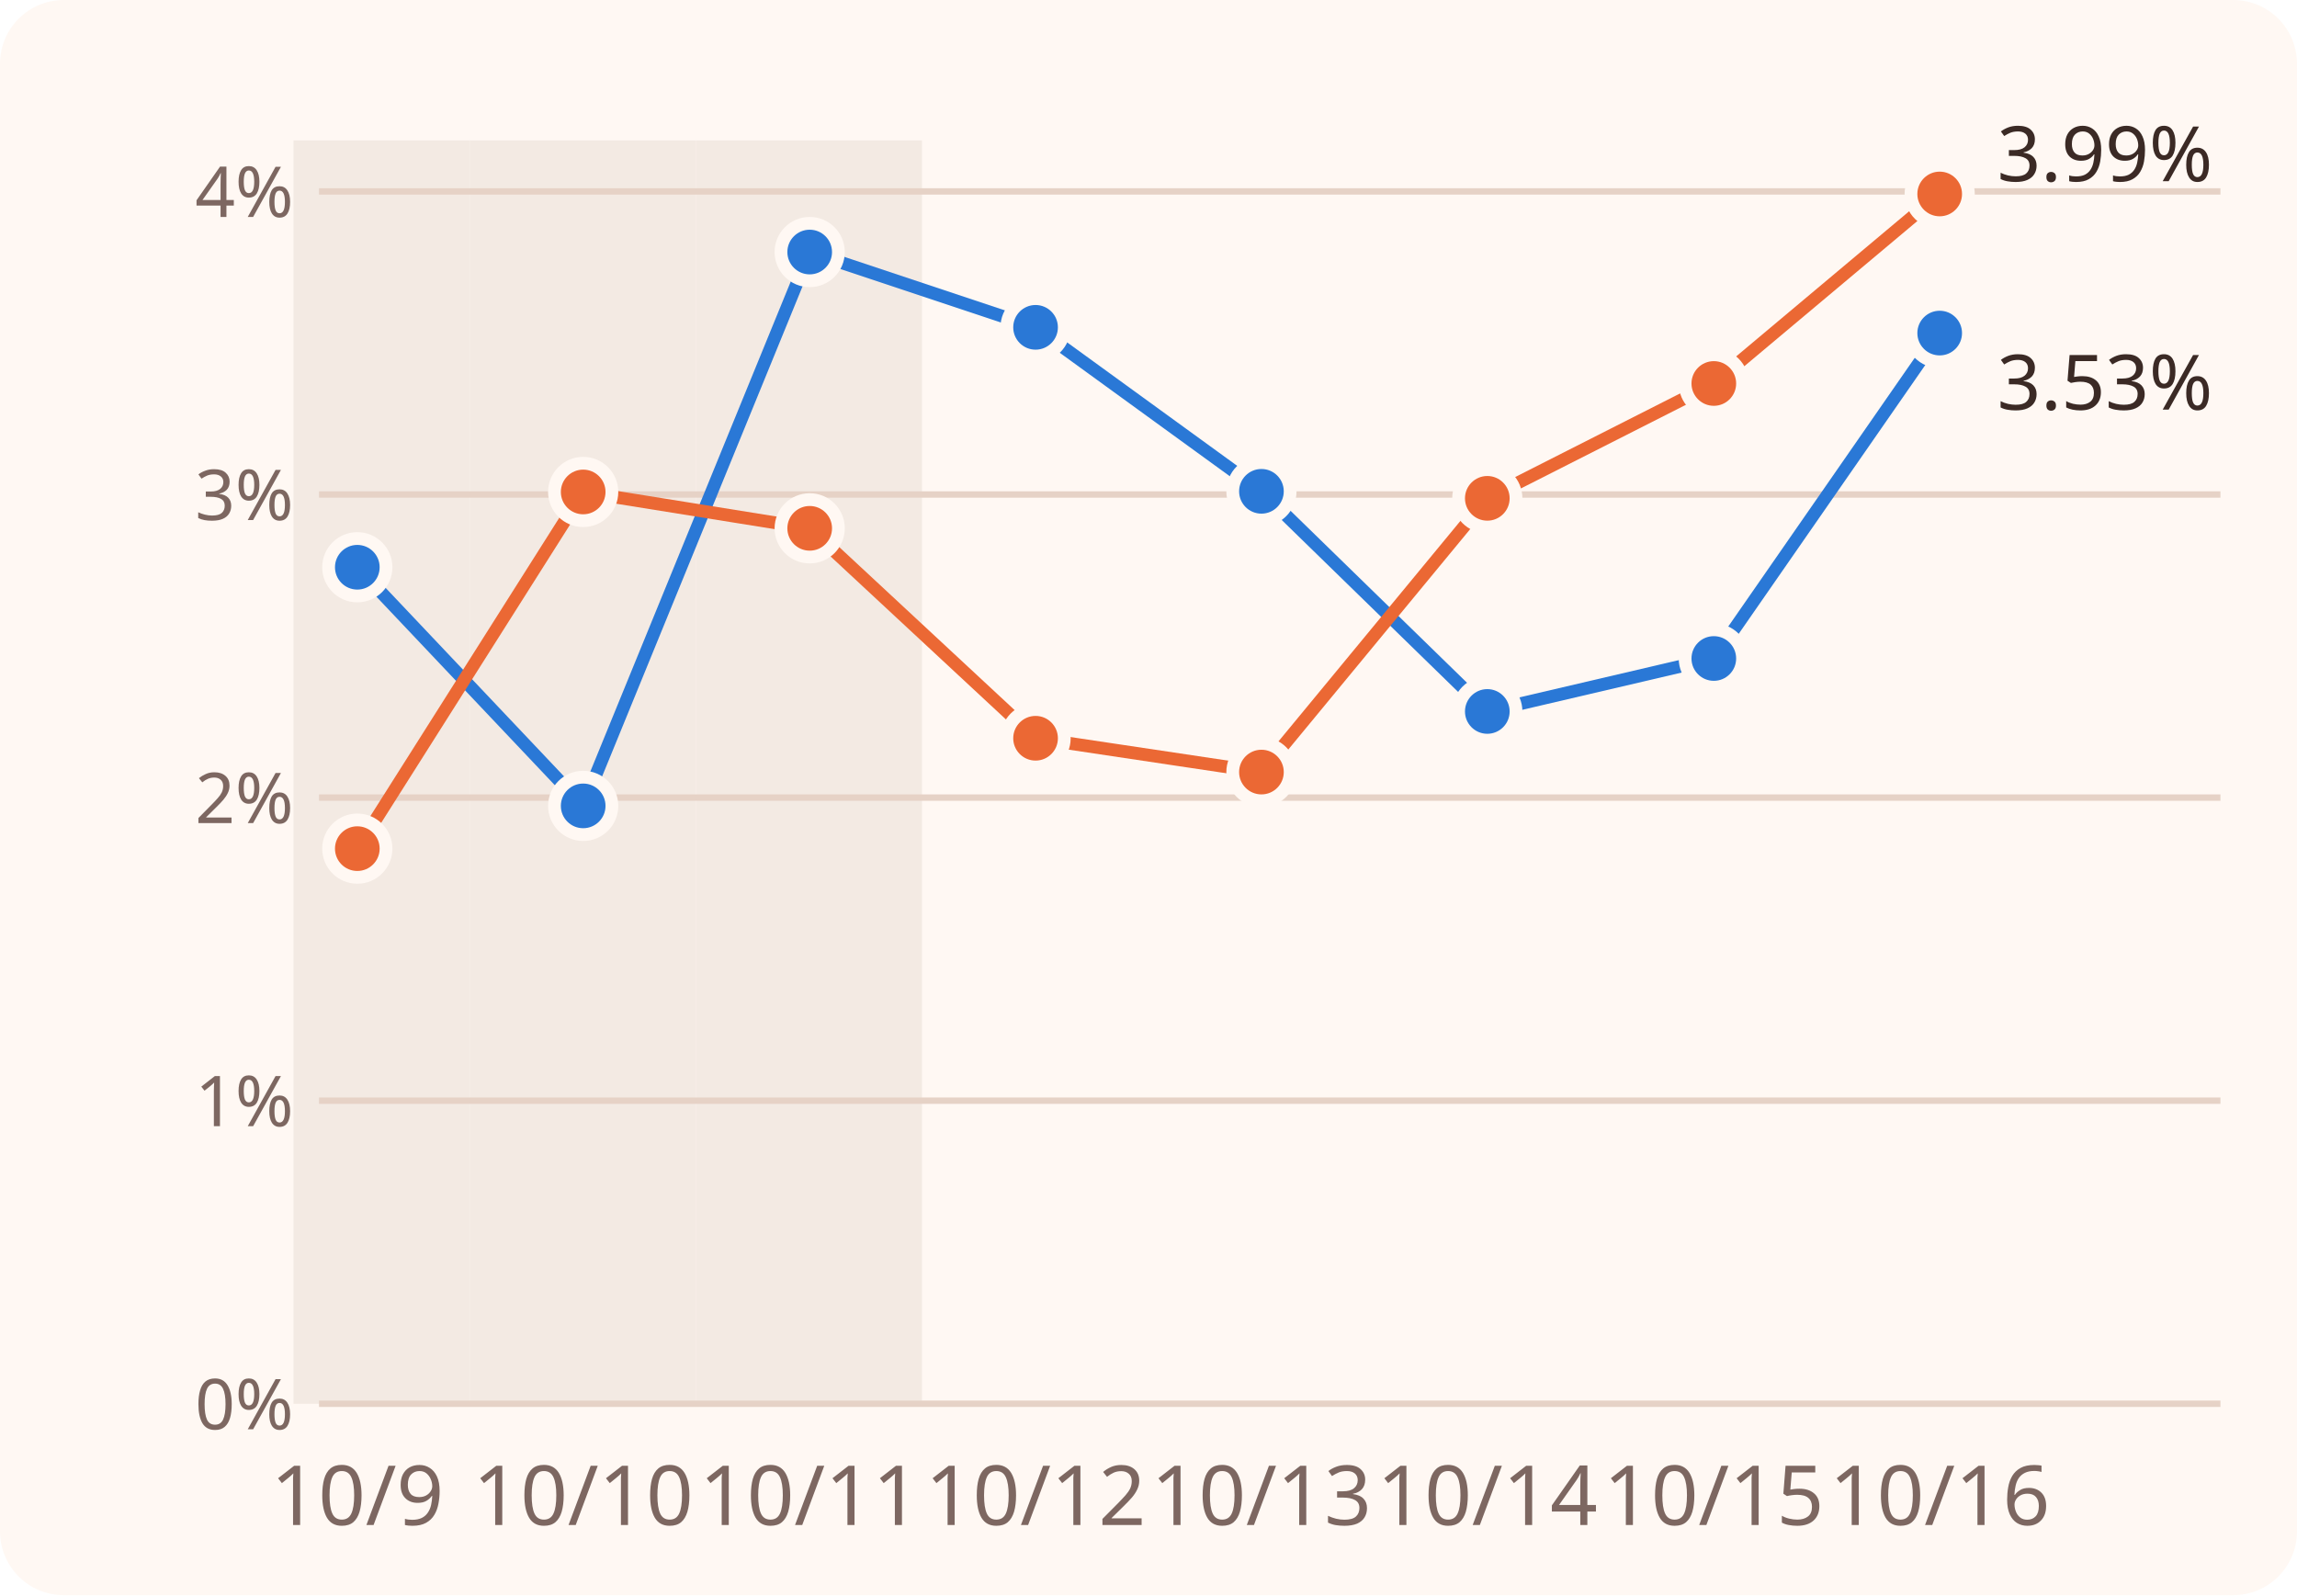
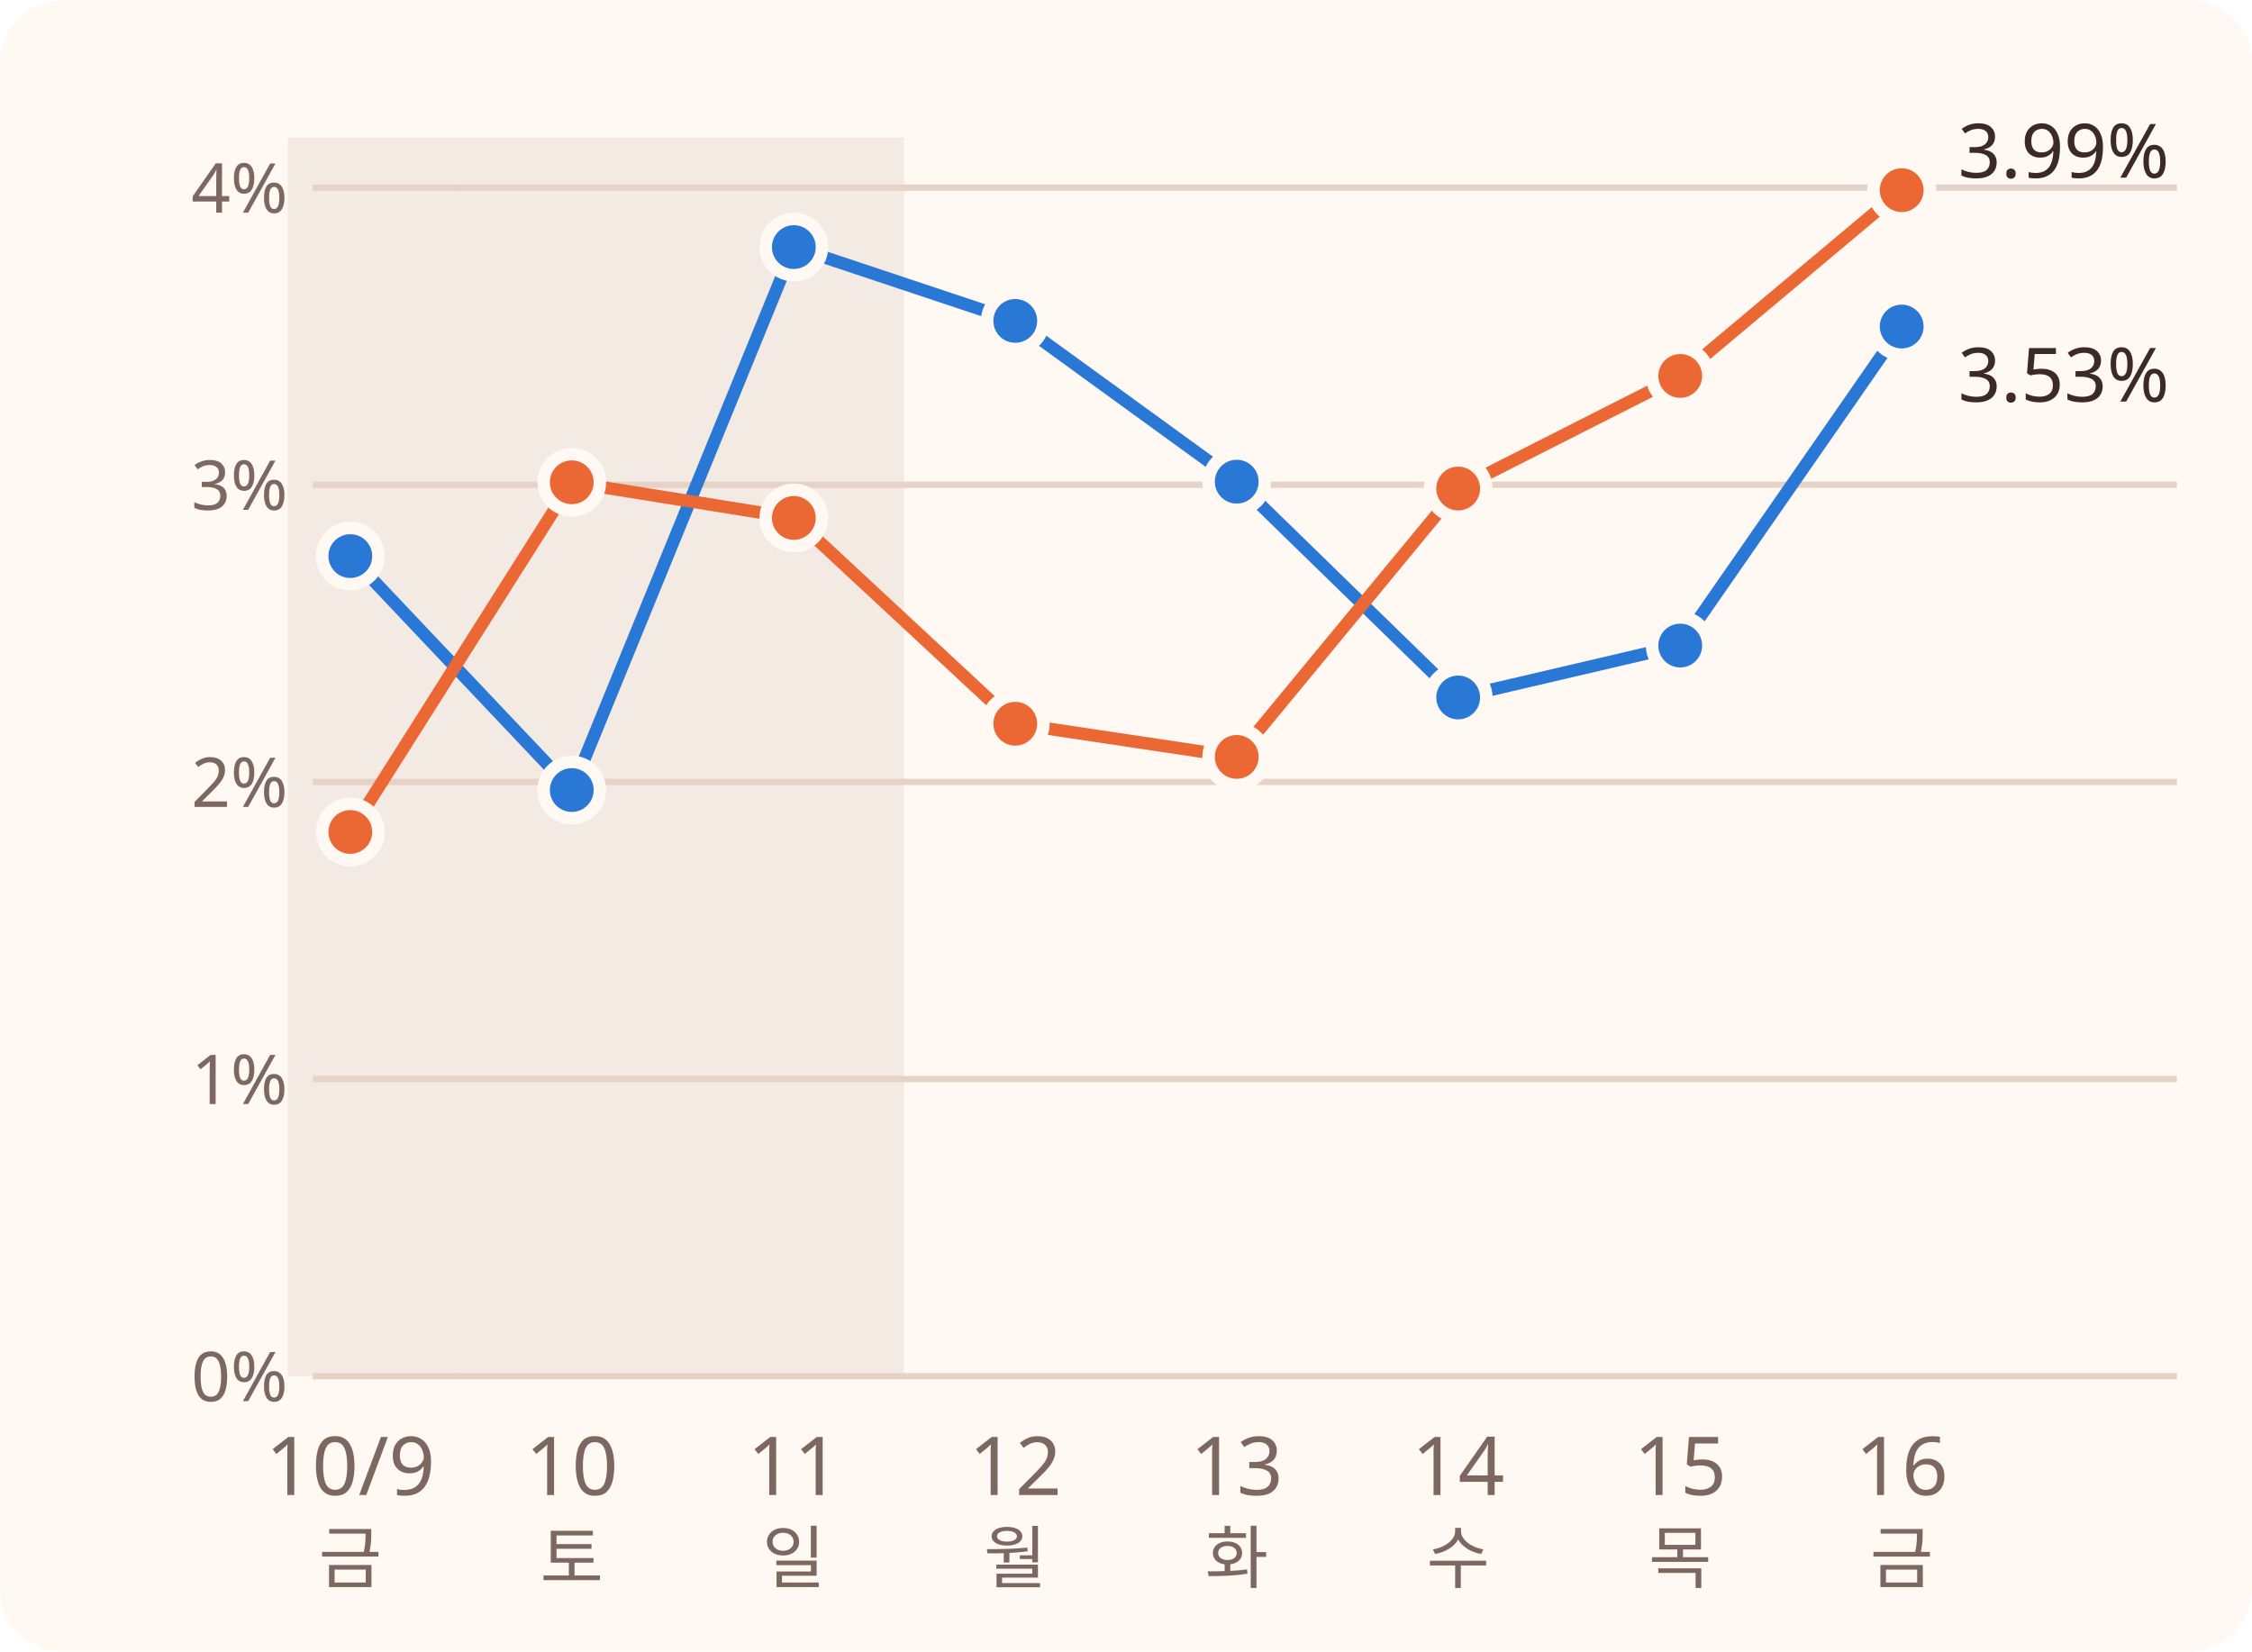
- <svg xmlns="http://www.w3.org/2000/svg" class="vz" viewBox="0 0 360 250" role="img">
+ <svg xmlns="http://www.w3.org/2000/svg" class="vz" viewBox="0 0 360 264" role="img">
  <style>
.vz text{font-family:"Noto Sans KR","Apple SD Gothic Neo",sans-serif}
.vz-t{fill:#3B2A25}.vz-s{fill:#7D6761}.vz-g{stroke:#E6D2C6}
.vz-a{fill:#2a78d6}.vz-b{fill:#eb6834}.vz-la{stroke:#2a78d6}.vz-lb{stroke:#eb6834}.vz-ring{stroke:#FFF8F3}
.vz-off{fill:#F3EAE3}
</style>
  <rect width="100%" height="100%" rx="10" fill="#FFF8F3" />
  <rect class="vz-off" x="46.0" y="22.0" width="27.7" height="198.0" />
  <rect class="vz-off" x="73.7" y="22.0" width="35.4" height="198.0" />
  <rect class="vz-off" x="109.1" y="22.0" width="35.4" height="198.0" />
  <line class="vz-g" x1="50" x2="348" y1="220.0" y2="220.0" />
  <text class="vz-s" x="46.0" y="224.0" text-anchor="end" font-size="11">0%</text>
  <line class="vz-g" x1="50" x2="348" y1="172.5" y2="172.5" />
  <text class="vz-s" x="46.0" y="176.5" text-anchor="end" font-size="11">1%</text>
  <line class="vz-g" x1="50" x2="348" y1="125.0" y2="125.0" />
  <text class="vz-s" x="46.0" y="129.0" text-anchor="end" font-size="11">2%</text>
  <line class="vz-g" x1="50" x2="348" y1="77.5" y2="77.5" />
  <text class="vz-s" x="46.0" y="81.5" text-anchor="end" font-size="11">3%</text>
  <line class="vz-g" x1="50" x2="348" y1="30.0" y2="30.0" />
  <text class="vz-s" x="46.0" y="34.0" text-anchor="end" font-size="11">4%</text>
  <text class="vz-s" x="56.0" y="239.0" text-anchor="middle" font-size="13">10/9</text>
-   <text class="vz-s" x="91.4" y="239.0" text-anchor="middle" font-size="13">10/10</text>
-   <text class="vz-s" x="126.9" y="239.0" text-anchor="middle" font-size="13">10/11</text>
-   <text class="vz-s" x="162.3" y="239.0" text-anchor="middle" font-size="13">10/12</text>
-   <text class="vz-s" x="197.7" y="239.0" text-anchor="middle" font-size="13">10/13</text>
-   <text class="vz-s" x="233.1" y="239.0" text-anchor="middle" font-size="13">10/14</text>
-   <text class="vz-s" x="268.6" y="239.0" text-anchor="middle" font-size="13">10/15</text>
-   <text class="vz-s" x="304.0" y="239.0" text-anchor="middle" font-size="13">10/16</text>
+   <text class="vz-s" x="91.4" y="239.0" text-anchor="middle" font-size="13">10</text>
+   <text class="vz-s" x="126.9" y="239.0" text-anchor="middle" font-size="13">11</text>
+   <text class="vz-s" x="162.3" y="239.0" text-anchor="middle" font-size="13">12</text>
+   <text class="vz-s" x="197.7" y="239.0" text-anchor="middle" font-size="13">13</text>
+   <text class="vz-s" x="233.1" y="239.0" text-anchor="middle" font-size="13">14</text>
+   <text class="vz-s" x="268.6" y="239.0" text-anchor="middle" font-size="13">15</text>
+   <text class="vz-s" x="304.0" y="239.0" text-anchor="middle" font-size="13">16</text>
+   <text class="vz-s" x="56.0" y="253.0" text-anchor="middle" font-size="11">금</text>
+   <text class="vz-s" x="91.4" y="253.0" text-anchor="middle" font-size="11">토</text>
+   <text class="vz-s" x="126.9" y="253.0" text-anchor="middle" font-size="11">일</text>
+   <text class="vz-s" x="162.3" y="253.0" text-anchor="middle" font-size="11">월</text>
+   <text class="vz-s" x="197.7" y="253.0" text-anchor="middle" font-size="11">화</text>
+   <text class="vz-s" x="233.1" y="253.0" text-anchor="middle" font-size="11">수</text>
+   <text class="vz-s" x="268.6" y="253.0" text-anchor="middle" font-size="11">목</text>
+   <text class="vz-s" x="304.0" y="253.0" text-anchor="middle" font-size="11">금</text>
  <path class="vz-la" d="M56.0,88.9 L91.4,126.3 L126.9,39.5 L162.3,51.3 L197.7,77.0 L233.1,111.5 L268.6,103.2 L304.0,52.2" fill="none" stroke-width="2" stroke-linejoin="round" />
  <circle class="vz-a vz-ring" cx="56.0" cy="88.9" r="4.5" stroke-width="2" />
  <circle class="vz-a vz-ring" cx="91.4" cy="126.3" r="4.5" stroke-width="2" />
  <circle class="vz-a vz-ring" cx="126.9" cy="39.5" r="4.5" stroke-width="2" />
  <circle class="vz-a vz-ring" cx="162.3" cy="51.3" r="4.5" stroke-width="2" />
  <circle class="vz-a vz-ring" cx="197.7" cy="77.0" r="4.5" stroke-width="2" />
  <circle class="vz-a vz-ring" cx="233.1" cy="111.5" r="4.5" stroke-width="2" />
  <circle class="vz-a vz-ring" cx="268.6" cy="103.2" r="4.5" stroke-width="2" />
  <circle class="vz-a vz-ring" cx="304.0" cy="52.2" r="4.5" stroke-width="2" />
  <text class="vz-t" x="313.0" y="64.2" text-anchor="start" font-size="12">3.53%</text>
  <path class="vz-lb" d="M56.0,133.0 L91.4,77.1 L126.9,82.8 L162.3,115.7 L197.7,121.0 L233.1,78.1 L268.6,60.1 L304.0,30.4" fill="none" stroke-width="2" stroke-linejoin="round" />
  <circle class="vz-b vz-ring" cx="56.0" cy="133.0" r="4.5" stroke-width="2" />
  <circle class="vz-b vz-ring" cx="91.4" cy="77.1" r="4.5" stroke-width="2" />
  <circle class="vz-b vz-ring" cx="126.9" cy="82.8" r="4.5" stroke-width="2" />
  <circle class="vz-b vz-ring" cx="162.3" cy="115.7" r="4.5" stroke-width="2" />
  <circle class="vz-b vz-ring" cx="197.7" cy="121.0" r="4.5" stroke-width="2" />
  <circle class="vz-b vz-ring" cx="233.1" cy="78.1" r="4.5" stroke-width="2" />
  <circle class="vz-b vz-ring" cx="268.6" cy="60.1" r="4.5" stroke-width="2" />
  <circle class="vz-b vz-ring" cx="304.0" cy="30.4" r="4.5" stroke-width="2" />
  <text class="vz-t" x="313.0" y="28.4" text-anchor="start" font-size="12">3.99%</text>
</svg>
